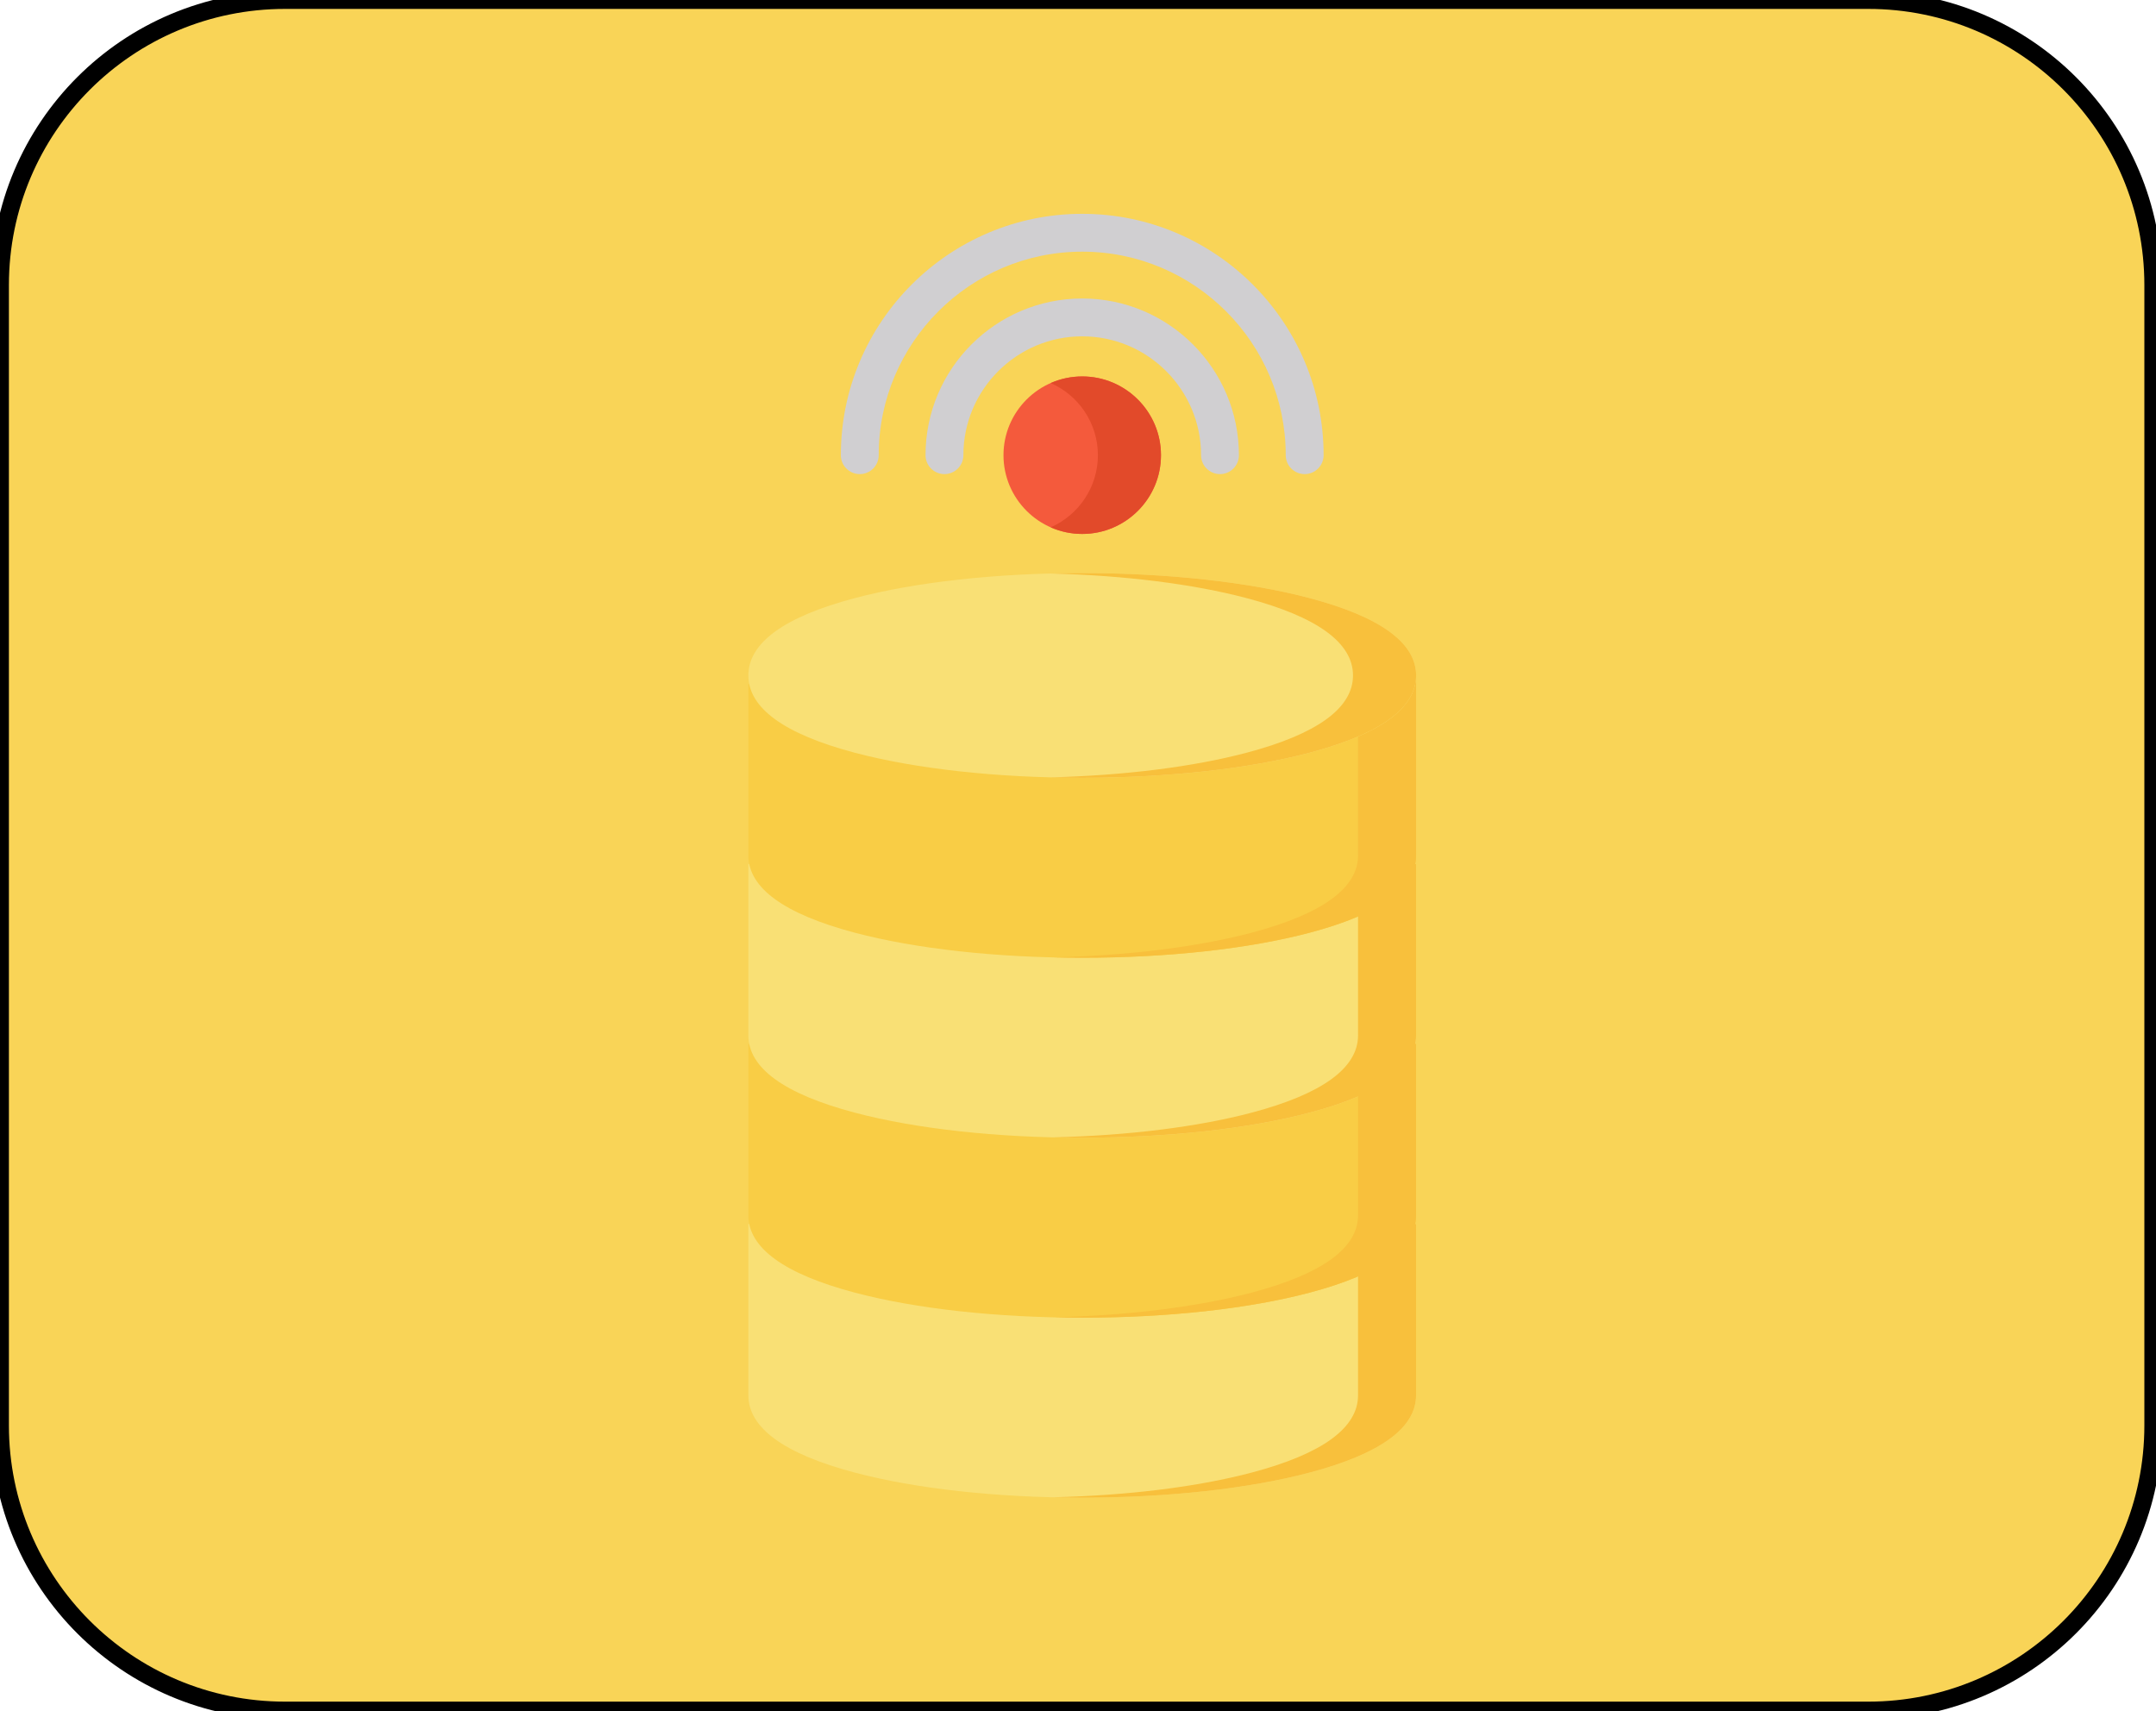
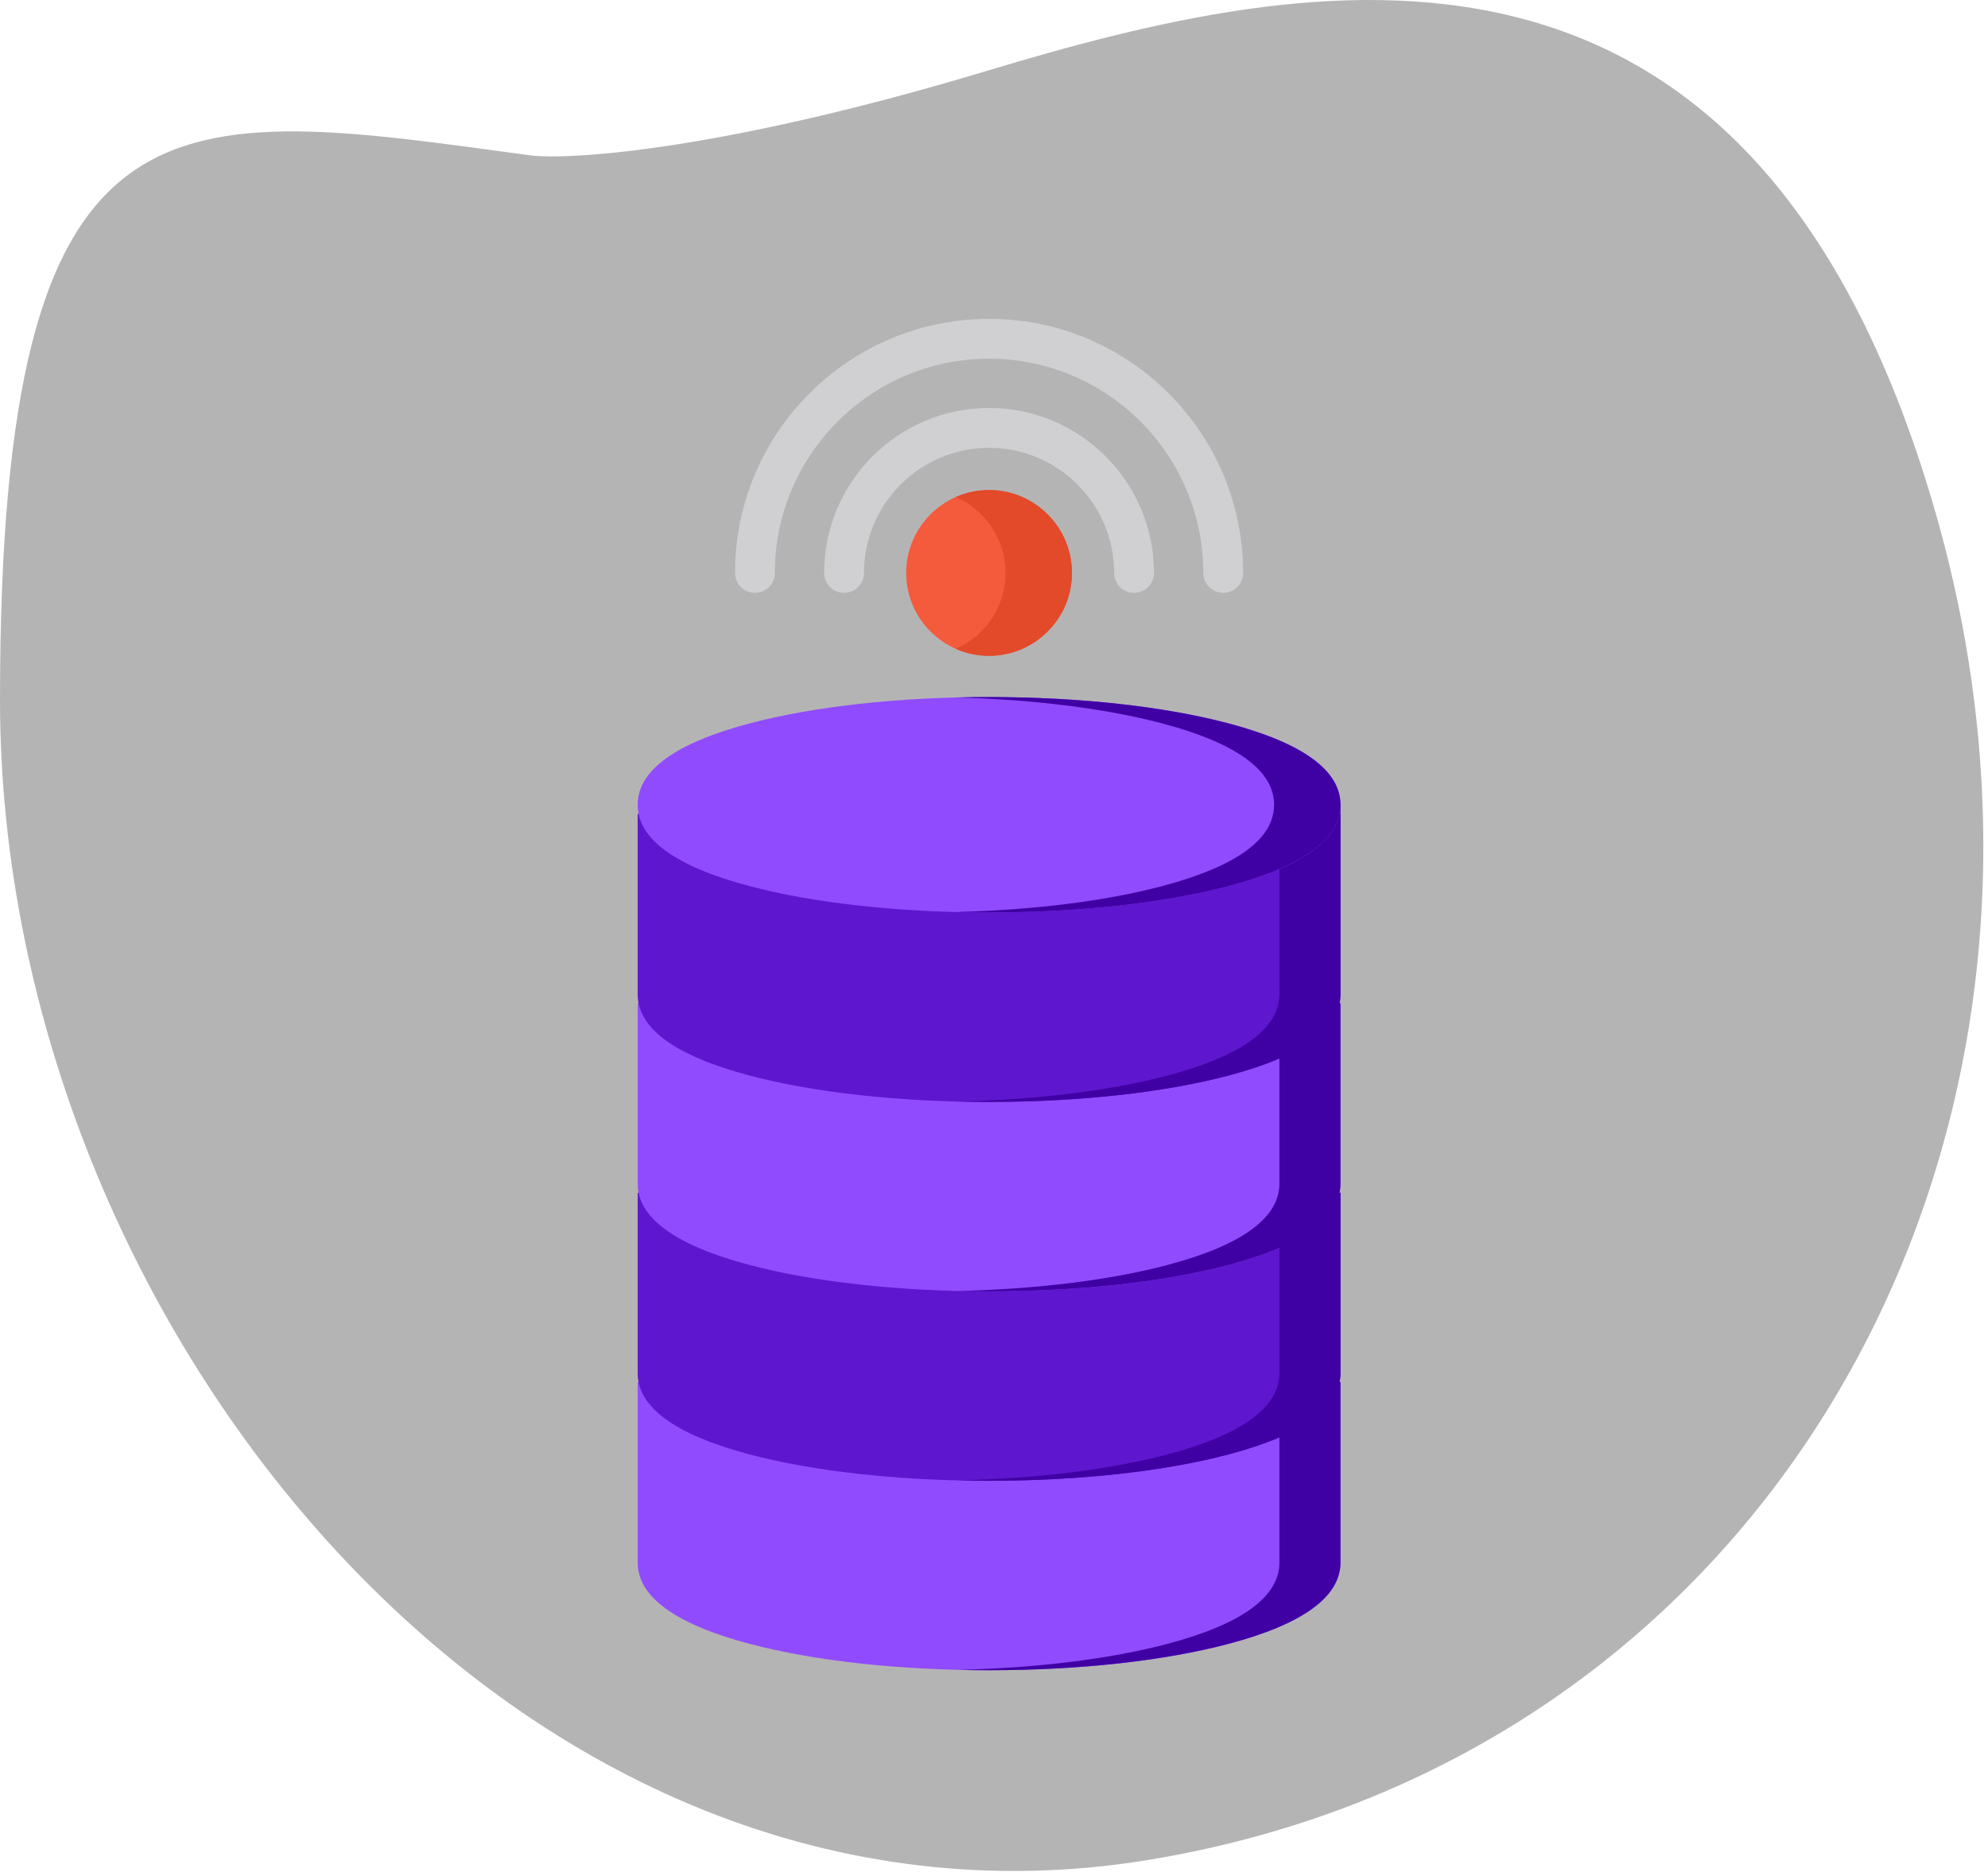
- <svg xmlns="http://www.w3.org/2000/svg" width="121" height="96" viewBox="0 0 121 96" fill="none">
-   <rect width="120.847" height="96" rx="16" fill="#F9D457" />
-   <rect width="120.847" height="96" rx="16" stroke="black" />
-   <path d="M42 68.692V78.307C42 80.136 44.008 81.595 47.967 82.644C51.392 83.551 55.927 84.051 60.737 84.051C65.548 84.051 70.083 83.551 73.507 82.644C77.467 81.595 79.474 80.136 79.474 78.307V68.692H42Z" fill="#F9E075" />
-   <path d="M42 58.592V68.207C42 70.036 44.008 71.496 47.967 72.544C51.392 73.451 55.927 73.951 60.737 73.951C65.548 73.951 70.083 73.451 73.507 72.544C77.467 71.496 79.474 70.036 79.474 68.207V58.592H42Z" fill="#F9CD45" />
-   <path d="M60.737 21.127C58.3 21.127 56.318 23.11 56.318 25.546C56.318 27.983 58.3 29.966 60.737 29.966C63.174 29.966 65.157 27.983 65.157 25.546C65.157 23.11 63.174 21.127 60.737 21.127Z" fill="#F45A3C" />
-   <path d="M60.737 21.127C60.108 21.127 59.51 21.26 58.967 21.498C60.525 22.182 61.617 23.739 61.617 25.546C61.617 27.354 60.525 28.91 58.967 29.595C59.51 29.833 60.108 29.966 60.737 29.966C63.174 29.966 65.157 27.983 65.157 25.546C65.157 23.11 63.174 21.127 60.737 21.127Z" fill="#E24A2A" />
-   <path d="M68.469 26.608C67.883 26.608 67.407 26.133 67.407 25.546C67.407 21.868 64.415 18.876 60.737 18.876C57.06 18.876 54.067 21.868 54.067 25.546C54.067 26.133 53.592 26.608 53.005 26.608C52.419 26.608 51.943 26.133 51.943 25.546C51.943 20.697 55.888 16.752 60.737 16.752C65.586 16.752 69.531 20.697 69.531 25.546C69.531 26.133 69.056 26.608 68.469 26.608Z" fill="#D0CFD1" />
-   <path d="M73.222 26.608C72.635 26.608 72.159 26.133 72.159 25.546C72.159 19.248 67.036 14.124 60.737 14.124C54.439 14.124 49.315 19.248 49.315 25.546C49.315 26.133 48.839 26.608 48.253 26.608C47.666 26.608 47.191 26.133 47.191 25.546C47.191 18.077 53.268 12 60.737 12C68.207 12 74.284 18.077 74.284 25.546C74.284 26.133 73.808 26.608 73.222 26.608Z" fill="#D0CFD1" />
-   <path d="M42 48.492V58.107C42 59.936 44.008 61.395 47.967 62.444C51.392 63.351 55.927 63.851 60.737 63.851C65.548 63.851 70.083 63.351 73.507 62.444C77.467 61.395 79.474 59.936 79.474 58.107V48.492H42Z" fill="#F9E075" />
-   <path d="M42 38.391V48.007C42 49.836 44.008 51.295 47.967 52.344C51.392 53.251 55.927 53.751 60.737 53.751C65.548 53.751 70.083 53.251 73.507 52.344C77.467 51.295 79.474 49.836 79.474 48.007V38.391H42Z" fill="#F9CD45" />
-   <path d="M76.217 68.692V78.307C76.217 80.136 74.21 81.595 70.25 82.644C67.216 83.448 63.307 83.931 59.109 84.031C59.647 84.044 60.19 84.051 60.737 84.051C65.548 84.051 70.083 83.551 73.507 82.644C77.467 81.595 79.474 80.136 79.474 78.307V68.692H76.217Z" fill="#F8C03C" />
-   <path d="M76.217 58.592V68.207C76.217 70.036 74.21 71.496 70.25 72.544C67.216 73.348 63.307 73.831 59.109 73.931C59.647 73.943 60.19 73.951 60.737 73.951C65.548 73.951 70.083 73.451 73.507 72.544C77.467 71.496 79.474 70.036 79.474 68.207V58.592H76.217Z" fill="#F8C03C" />
-   <path d="M76.217 48.492V58.107C76.217 59.936 74.21 61.395 70.25 62.444C67.216 63.248 63.307 63.731 59.109 63.831C59.647 63.843 60.19 63.851 60.737 63.851C65.548 63.851 70.083 63.351 73.507 62.444C77.467 61.395 79.474 59.936 79.474 58.107V48.492H76.217Z" fill="#F8C03C" />
-   <path d="M76.218 37.825V48.007C76.218 49.836 74.21 51.295 70.25 52.344C67.216 53.148 63.307 53.631 59.109 53.731C59.647 53.743 60.19 53.751 60.737 53.751C65.548 53.751 70.083 53.251 73.507 52.344C77.467 51.295 79.475 49.836 79.475 48.007V37.825H76.218Z" fill="#F8C03C" />
-   <path d="M73.507 33.569C70.083 32.662 65.548 32.163 60.737 32.163C55.927 32.163 51.392 32.662 47.967 33.569C44.008 34.618 42 36.078 42 37.907C42 39.736 44.008 41.195 47.967 42.244C51.392 43.151 55.927 43.65 60.737 43.65C65.548 43.65 70.083 43.151 73.507 42.244C77.467 41.195 79.474 39.736 79.474 37.907C79.474 36.078 77.467 34.618 73.507 33.569Z" fill="#F9E075" />
-   <path d="M73.507 33.569C70.083 32.662 65.548 32.163 60.737 32.163C60.142 32.163 59.552 32.171 58.967 32.186C63.112 32.293 66.966 32.774 69.967 33.569C73.927 34.618 75.934 36.077 75.934 37.907C75.934 39.736 73.927 41.195 69.967 42.244C66.966 43.038 63.112 43.521 58.967 43.627C59.552 43.643 60.142 43.65 60.737 43.65C65.548 43.65 70.083 43.151 73.507 42.244C75.633 41.68 77.197 40.999 78.188 40.206C79.044 39.522 79.475 38.754 79.475 37.907C79.475 36.078 77.467 34.618 73.507 33.569Z" fill="#F8C03C" />
+ <svg xmlns="http://www.w3.org/2000/svg" width="106" height="100" viewBox="0 0 106 100" fill="none">
+   <path d="M52.638 3.773C38.728 7.96 30.646 8.531 28.343 8.293C9.051 5.676 0 3.773 0 37.316C0 70.859 27.867 104.639 61.212 99.168C94.558 93.696 112.898 60.63 103.132 27.087C93.367 -6.456 70.025 -1.46 52.638 3.773Z" fill="#464548" fill-opacity="0.4" />
+   <path d="M34 73.692V83.307C34 85.136 36.008 86.595 39.967 87.644C43.392 88.551 47.927 89.051 52.737 89.051C57.548 89.051 62.083 88.551 65.507 87.644C69.467 86.595 71.474 85.136 71.474 83.307V73.692H34Z" fill="#914BFF" />
+   <path d="M34 63.592V73.207C34 75.036 36.008 76.496 39.967 77.544C43.392 78.451 47.927 78.951 52.737 78.951C57.548 78.951 62.083 78.451 65.507 77.544C69.467 76.496 71.474 75.036 71.474 73.207V63.592H34Z" fill="#5E16CF" />
+   <path d="M52.737 26.127C50.3 26.127 48.318 28.11 48.318 30.546C48.318 32.983 50.3 34.966 52.737 34.966C55.174 34.966 57.157 32.983 57.157 30.546C57.157 28.11 55.174 26.127 52.737 26.127Z" fill="#F45A3C" />
+   <path d="M52.737 26.127C52.108 26.127 51.51 26.26 50.967 26.498C52.525 27.182 53.617 28.739 53.617 30.546C53.617 32.354 52.525 33.91 50.967 34.595C51.51 34.833 52.108 34.966 52.737 34.966C55.174 34.966 57.157 32.983 57.157 30.546C57.157 28.11 55.174 26.127 52.737 26.127Z" fill="#E24A2A" />
+   <path d="M60.469 31.608C59.883 31.608 59.407 31.133 59.407 30.546C59.407 26.868 56.415 23.876 52.737 23.876C49.06 23.876 46.067 26.868 46.067 30.546C46.067 31.133 45.592 31.608 45.005 31.608C44.419 31.608 43.943 31.133 43.943 30.546C43.943 25.697 47.888 21.752 52.737 21.752C57.586 21.752 61.531 25.697 61.531 30.546C61.531 31.133 61.056 31.608 60.469 31.608Z" fill="#D0CFD1" />
+   <path d="M65.222 31.608C64.635 31.608 64.159 31.133 64.159 30.546C64.159 24.248 59.036 19.124 52.737 19.124C46.439 19.124 41.315 24.248 41.315 30.546C41.315 31.133 40.839 31.608 40.253 31.608C39.666 31.608 39.191 31.133 39.191 30.546C39.191 23.077 45.268 17 52.737 17C60.207 17 66.284 23.077 66.284 30.546C66.284 31.133 65.808 31.608 65.222 31.608Z" fill="#D0CFD1" />
+   <path d="M34 53.492V63.107C34 64.936 36.008 66.395 39.967 67.444C43.392 68.351 47.927 68.851 52.737 68.851C57.548 68.851 62.083 68.351 65.507 67.444C69.467 66.395 71.474 64.936 71.474 63.107V53.492H34Z" fill="#914BFF" />
+   <path d="M34 43.391V53.007C34 54.836 36.008 56.295 39.967 57.344C43.392 58.251 47.927 58.751 52.737 58.751C57.548 58.751 62.083 58.251 65.507 57.344C69.467 56.295 71.474 54.836 71.474 53.007V43.391H34Z" fill="#5E16CF" />
+   <path d="M68.217 73.692V83.307C68.217 85.136 66.21 86.595 62.25 87.644C59.215 88.448 55.307 88.931 51.109 89.031C51.647 89.044 52.19 89.051 52.737 89.051C57.548 89.051 62.083 88.551 65.507 87.644C69.467 86.595 71.474 85.136 71.474 83.307V73.692H68.217Z" fill="#4001A4" />
+   <path d="M68.217 63.592V73.207C68.217 75.036 66.21 76.496 62.25 77.544C59.215 78.348 55.307 78.831 51.109 78.931C51.647 78.943 52.19 78.951 52.737 78.951C57.548 78.951 62.083 78.451 65.507 77.544C69.467 76.496 71.474 75.036 71.474 73.207V63.592H68.217Z" fill="#4001A4" />
+   <path d="M68.217 53.492V63.107C68.217 64.936 66.21 66.395 62.25 67.444C59.215 68.248 55.307 68.731 51.109 68.831C51.647 68.843 52.19 68.851 52.737 68.851C57.548 68.851 62.083 68.351 65.507 67.444C69.467 66.395 71.474 64.936 71.474 63.107V53.492H68.217Z" fill="#4001A4" />
+   <path d="M68.217 42.825V53.007C68.217 54.836 66.21 56.295 62.25 57.344C59.215 58.148 55.307 58.631 51.109 58.731C51.647 58.743 52.19 58.751 52.737 58.751C57.548 58.751 62.083 58.251 65.507 57.344C69.467 56.295 71.474 54.836 71.474 53.007V42.825H68.217Z" fill="#4001A4" />
+   <path d="M65.507 38.569C62.083 37.662 57.548 37.163 52.737 37.163C47.927 37.163 43.392 37.662 39.967 38.569C36.008 39.618 34 41.078 34 42.907C34 44.736 36.008 46.195 39.967 47.244C43.392 48.151 47.927 48.65 52.737 48.65C57.548 48.65 62.083 48.151 65.507 47.244C69.467 46.195 71.474 44.736 71.474 42.907C71.474 41.078 69.467 39.618 65.507 38.569Z" fill="#914BFF" />
+   <path d="M65.507 38.569C62.083 37.662 57.548 37.163 52.737 37.163C52.142 37.163 51.552 37.171 50.967 37.186C55.112 37.293 58.966 37.774 61.967 38.569C65.927 39.618 67.934 41.077 67.934 42.907C67.934 44.736 65.927 46.195 61.967 47.244C58.966 48.038 55.112 48.521 50.967 48.627C51.552 48.643 52.142 48.65 52.737 48.65C57.548 48.65 62.083 48.151 65.507 47.244C67.633 46.68 69.197 45.999 70.188 45.206C71.044 44.522 71.475 43.754 71.475 42.907C71.475 41.078 69.467 39.618 65.507 38.569Z" fill="#4001A4" />
</svg>
